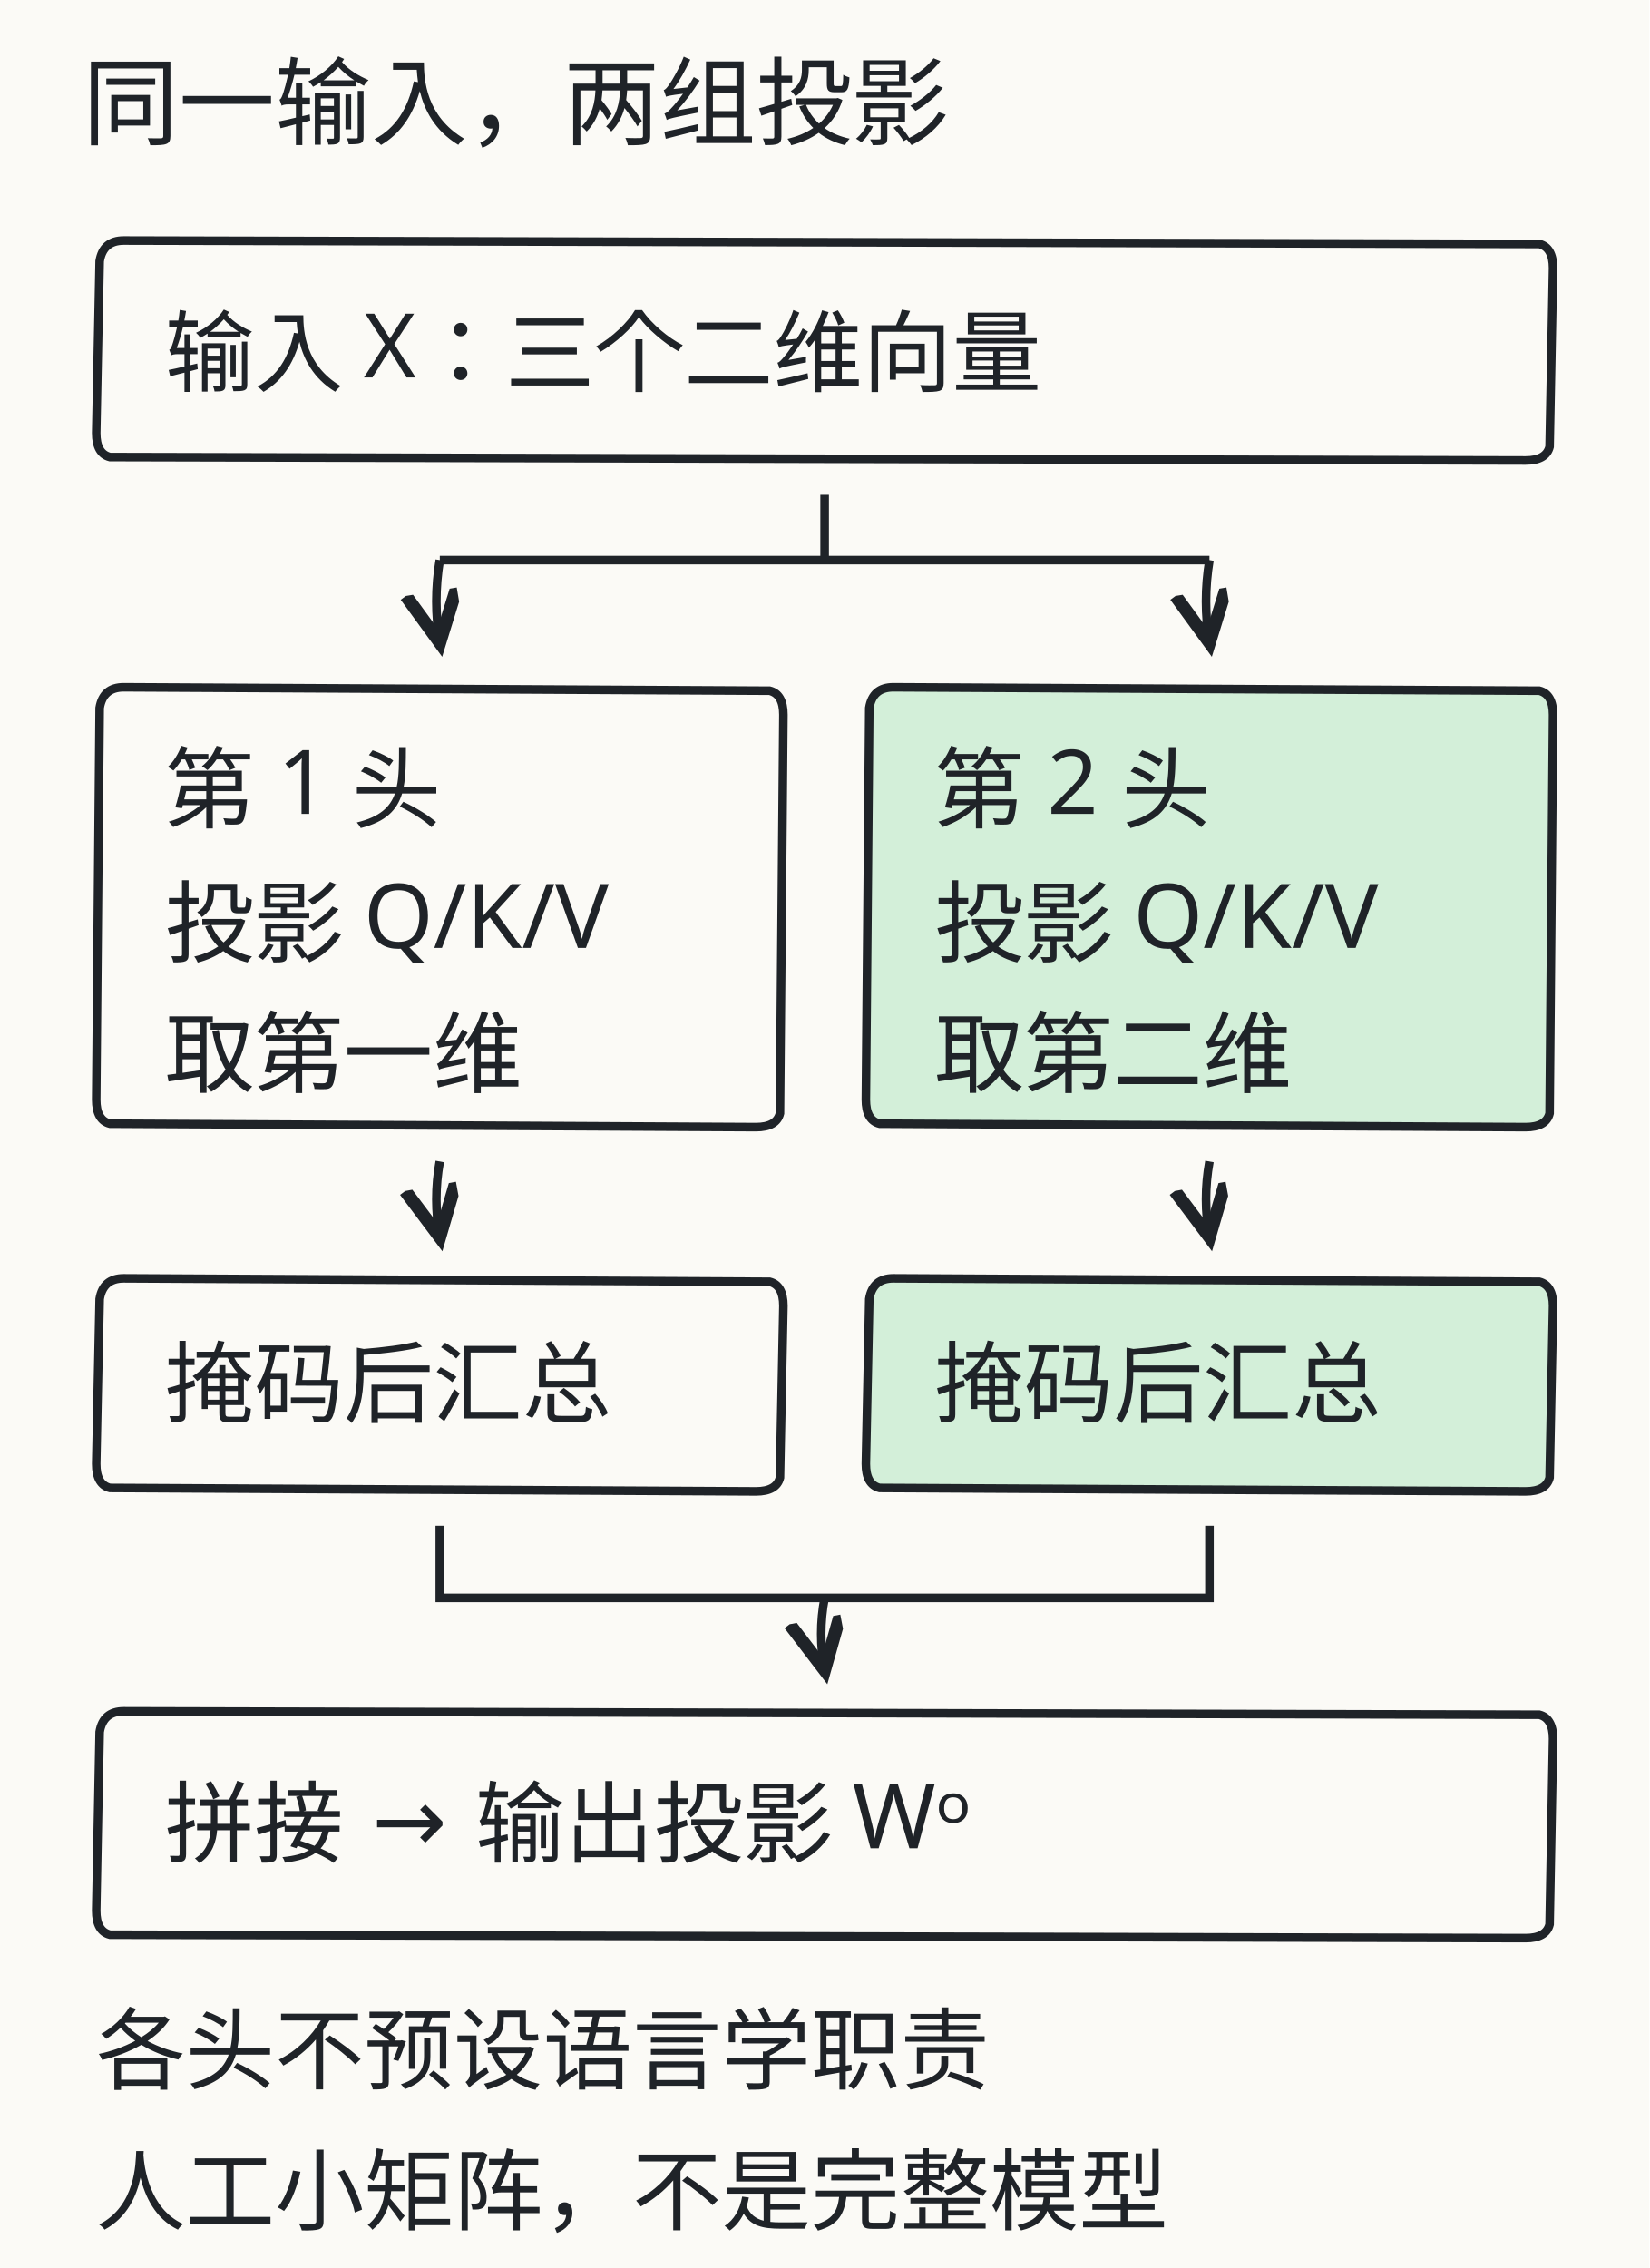
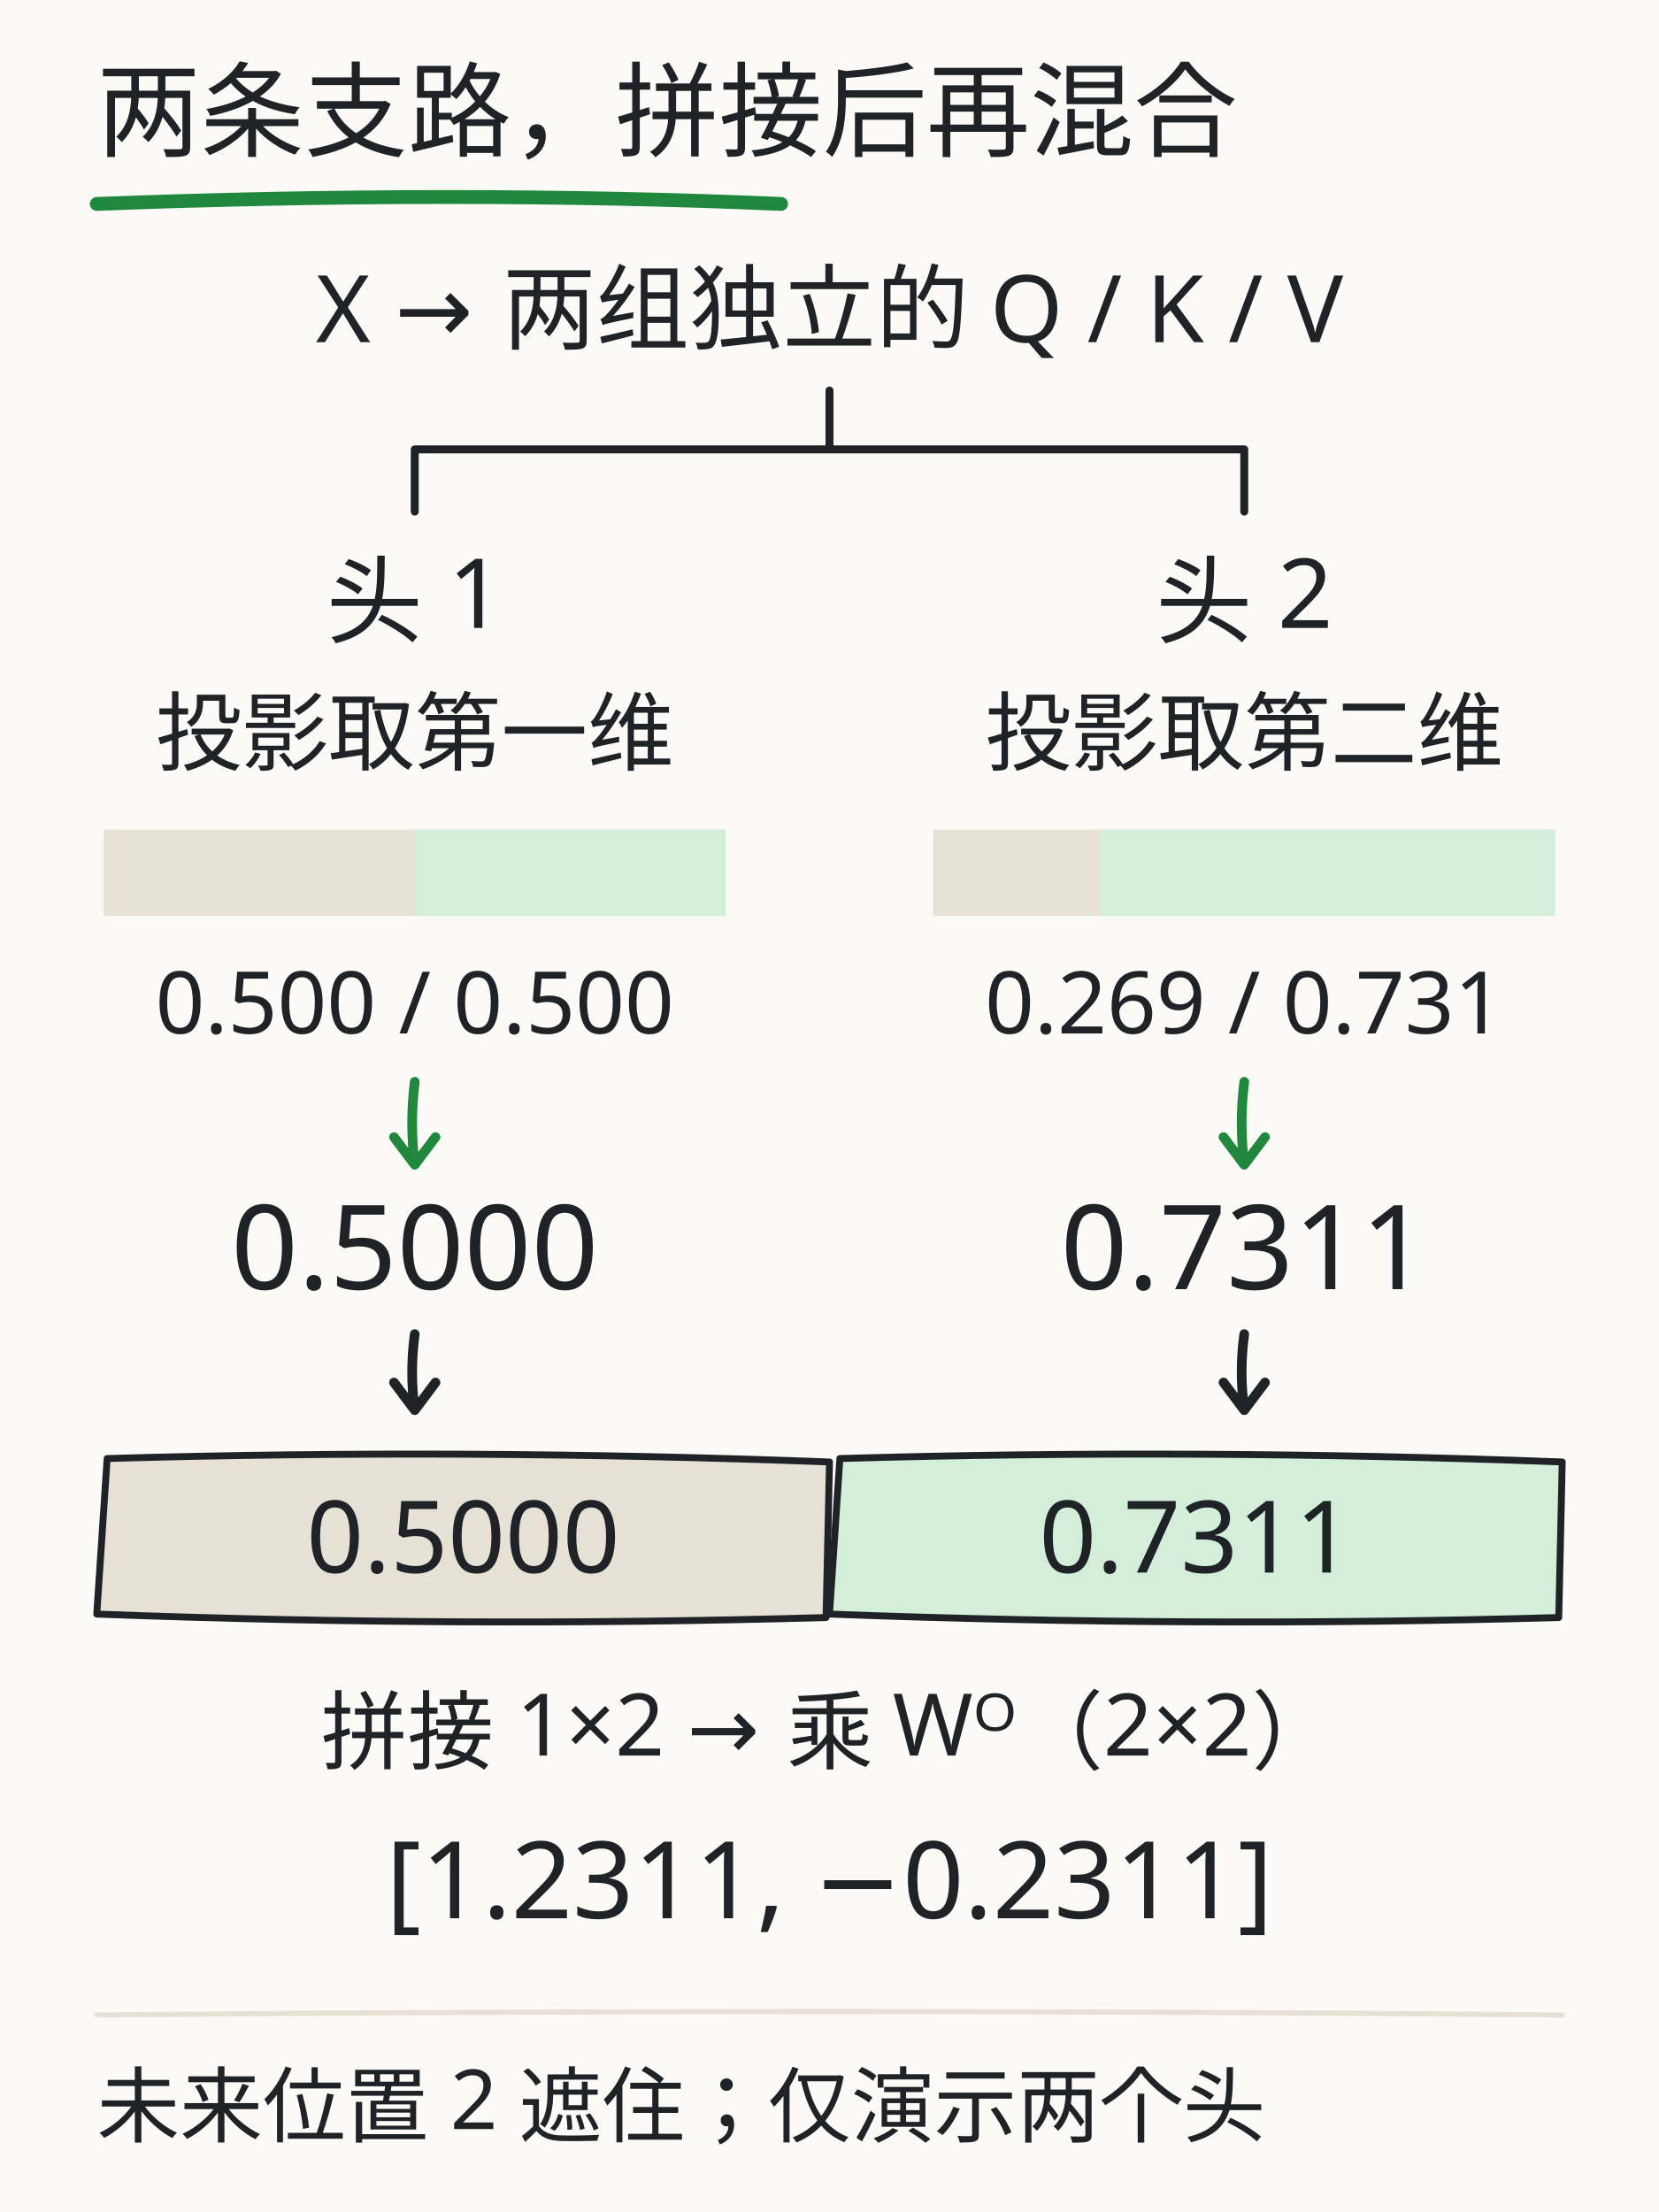
- <svg xmlns="http://www.w3.org/2000/svg" width="480" height="660" viewBox="0 0 480 660" role="img" aria-labelledby="title desc">
-   <defs>
-     <marker id="arrow" markerWidth="8" markerHeight="8" refX="6" refY="3" orient="auto">
-       <path d="M0 0 L6 3 L0 6" fill="none" stroke="#1f2328" stroke-width="1.5" />
-     </marker>
-   </defs>
-   <rect width="480" height="660" fill="#fbfaf6" />
-   <g font-family="'Microsoft YaHei',sans-serif" fill="#1f2328">
-     <text x="24" y="40" font-size="28">同一输入，两组投影</text>
-     <path d="M36 70 L448 71 Q452 72 452 78 L451 130 Q450 134 444 134 L32 133 Q28 132 28 126 L29 76 Q30 70 36 70 Z" fill="#fbfaf6" stroke="#1f2328" stroke-width="2.5" />
-     <text x="48" y="112" font-size="26">输入 X：三个二维向量</text>
-     <path d="M240 144 L240 163 L128 163 M240 163 L352 163" fill="none" stroke="#1f2328" stroke-width="2.5" />
-     <path d="M128 163 Q126 175 128 187" fill="none" stroke="#1f2328" stroke-width="2.5" marker-end="url(#arrow)" />
-     <path d="M352 163 Q350 175 352 187" fill="none" stroke="#1f2328" stroke-width="2.5" marker-end="url(#arrow)" />
-     <path d="M36 200 L224 201 Q228 202 228 208 L227 324 Q226 328 220 328 L32 327 Q28 326 28 320 L29 206 Q30 200 36 200 Z" fill="#fbfaf6" stroke="#1f2328" stroke-width="2.5" />
-     <path d="M260 200 L448 201 Q452 202 452 208 L451 324 Q450 328 444 328 L256 327 Q252 326 252 320 L253 206 Q254 200 260 200 Z" fill="#d3efd9" stroke="#1f2328" stroke-width="2.5" />
-     <text x="48" y="239" font-size="26">第 1 头</text>
-     <text x="48" y="278" font-size="26">投影 Q/K/V</text>
-     <text x="48" y="316" font-size="26">取第一维</text>
-     <text x="272" y="239" font-size="26">第 2 头</text>
-     <text x="272" y="278" font-size="26">投影 Q/K/V</text>
-     <text x="272" y="316" font-size="26">取第二维</text>
-     <path d="M128 338 Q126 349 128 360" fill="none" stroke="#1f2328" stroke-width="2.5" marker-end="url(#arrow)" />
-     <path d="M352 338 Q350 349 352 360" fill="none" stroke="#1f2328" stroke-width="2.5" marker-end="url(#arrow)" />
-     <path d="M36 372 L224 373 Q228 374 228 380 L227 430 Q226 434 220 434 L32 433 Q28 432 28 426 L29 378 Q30 372 36 372 Z" fill="#fbfaf6" stroke="#1f2328" stroke-width="2.5" />
-     <path d="M260 372 L448 373 Q452 374 452 380 L451 430 Q450 434 444 434 L256 433 Q252 432 252 426 L253 378 Q254 372 260 372 Z" fill="#d3efd9" stroke="#1f2328" stroke-width="2.5" />
-     <text x="48" y="412" font-size="26">掩码后汇总</text>
-     <text x="272" y="412" font-size="26">掩码后汇总</text>
-     <path d="M128 444 L128 465 L352 465 L352 444" fill="none" stroke="#1f2328" stroke-width="2.5" />
-     <path d="M240 465 Q238 475.5 240 486" fill="none" stroke="#1f2328" stroke-width="2.5" marker-end="url(#arrow)" />
-     <path d="M36 498 L448 499 Q452 500 452 506 L451 560 Q450 564 444 564 L32 563 Q28 562 28 556 L29 504 Q30 498 36 498 Z" fill="#fbfaf6" stroke="#1f2328" stroke-width="2.5" />
-     <text x="48" y="540" font-size="26">拼接 → 输出投影 Wᵒ</text>
-     <text x="28" y="606" font-size="26">各头不预设语言学职责</text>
-     <text x="28" y="647" font-size="26">人工小矩阵，不是完整模型</text>
+ <svg xmlns="http://www.w3.org/2000/svg" width="480" height="640" viewBox="0 0 480 640" role="img" aria-labelledby="title desc">
+   <rect width="480" height="640" fill="#fbfaf6" />
+   <g font-family="Microsoft YaHei,sans-serif">
+     <text x="28" y="43" font-size="30" text-anchor="start" fill="#1f2328">两条支路，拼接后再混合</text>
+     <path d="M28 59 Q132 55 226 59" fill="none" stroke="#1f883d" stroke-width="4" stroke-linecap="round" stroke-linejoin="round" />
+     <text x="240" y="99" font-size="27" text-anchor="middle" fill="#1f2328">X → 两组独立的 Q / K / V</text>
+     <path d="M240 113 V130 M120 148 V130 H360 V148" fill="none" stroke="#1f2328" stroke-width="2.3" stroke-linecap="round" stroke-linejoin="round" />
+     <text x="120" y="184" font-size="28" text-anchor="middle" fill="#1f2328">头 1</text>
+     <text x="120" y="221" font-size="25" text-anchor="middle" fill="#1f2328">投影取第一维</text>
+     <rect x="30" y="240" width="90" height="25" fill="#e6e1d4" />
+     <rect x="120" y="240" width="90" height="25" fill="#d3efd9" />
+     <text x="120" y="299" font-size="25" text-anchor="middle" fill="#1f2328">0.500 / 0.500</text>
+     <path d="M120 313 Q118.5 325 120 337 M114 329 L120 337 L126 329" fill="none" stroke="#1f883d" stroke-width="2.8" stroke-linecap="round" stroke-linejoin="round" />
+     <text x="120" y="373" font-size="34" text-anchor="middle" fill="#1f2328">0.5000</text>
+     <path d="M120 386 Q118.5 397 120 408 M114 400 L120 408 L126 400" fill="none" stroke="#1f2328" stroke-width="2.8" stroke-linecap="round" stroke-linejoin="round" />
+     <text x="360" y="184" font-size="28" text-anchor="middle" fill="#1f2328">头 2</text>
+     <text x="360" y="221" font-size="25" text-anchor="middle" fill="#1f2328">投影取第二维</text>
+     <rect x="270" y="240" width="48.409" height="25" fill="#e6e1d4" />
+     <rect x="318.409" y="240" width="131.591" height="25" fill="#d3efd9" />
+     <text x="360" y="299" font-size="25" text-anchor="middle" fill="#1f2328">0.269 / 0.731</text>
+     <path d="M360 313 Q358.5 325 360 337 M354 329 L360 337 L366 329" fill="none" stroke="#1f883d" stroke-width="2.8" stroke-linecap="round" stroke-linejoin="round" />
+     <text x="360" y="373" font-size="34" text-anchor="middle" fill="#1f2328">0.7311</text>
+     <path d="M360 386 Q358.5 397 360 408 M354 400 L360 408 L366 400" fill="none" stroke="#1f2328" stroke-width="2.8" stroke-linecap="round" stroke-linejoin="round" />
+     <path d="M31 422 Q134 419 240 423 L239 468 Q134 471 28 467Z" fill="#e6e1d4" stroke="#1f2328" stroke-width="2" stroke-linecap="round" stroke-linejoin="round" />
+     <path d="M243 422 Q346 419 452 423 L451 468 Q346 471 240 467Z" fill="#d3efd9" stroke="#1f2328" stroke-width="2" stroke-linecap="round" stroke-linejoin="round" />
+     <text x="134" y="455" font-size="29" text-anchor="middle" fill="#1f2328">0.5000</text>
+     <text x="346" y="455" font-size="29" text-anchor="middle" fill="#1f2328">0.7311</text>
+     <text x="240" y="510" font-size="25" text-anchor="middle" fill="#1f2328">拼接 1×2 → 乘 Wᴼ（2×2）</text>
+     <text x="240" y="555" font-size="31" text-anchor="middle" fill="#1f2328">[1.2311, −0.2311]</text>
+     <text x="28" y="618" font-size="24" text-anchor="start" fill="#1f2328">未来位置 2 遮住；仅演示两个头</text>
+     <path d="M28 583 Q240 581 452 583" fill="none" stroke="#e6e1d4" stroke-width="1.5" stroke-linecap="round" stroke-linejoin="round" />
  </g>
</svg>
